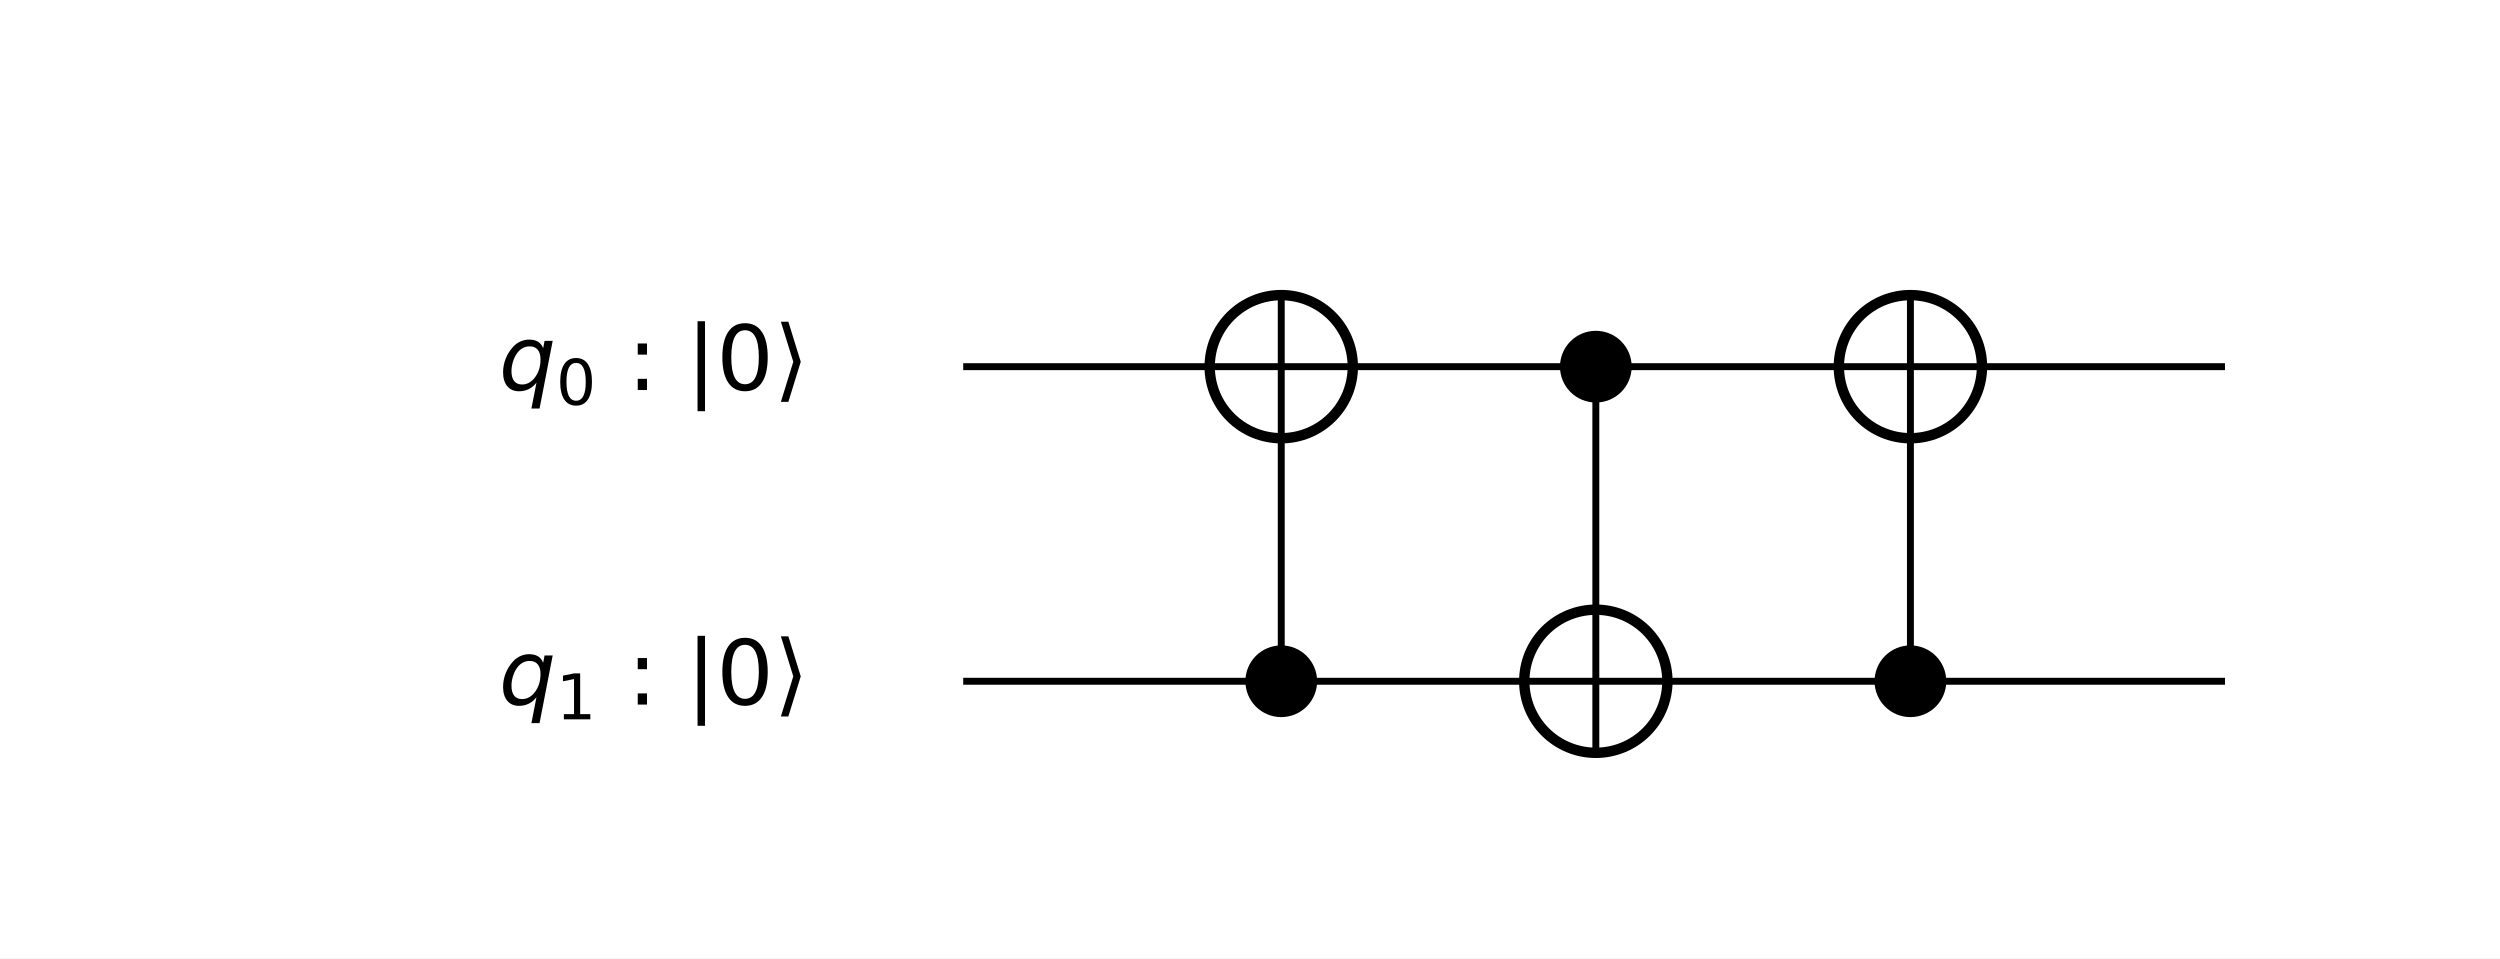
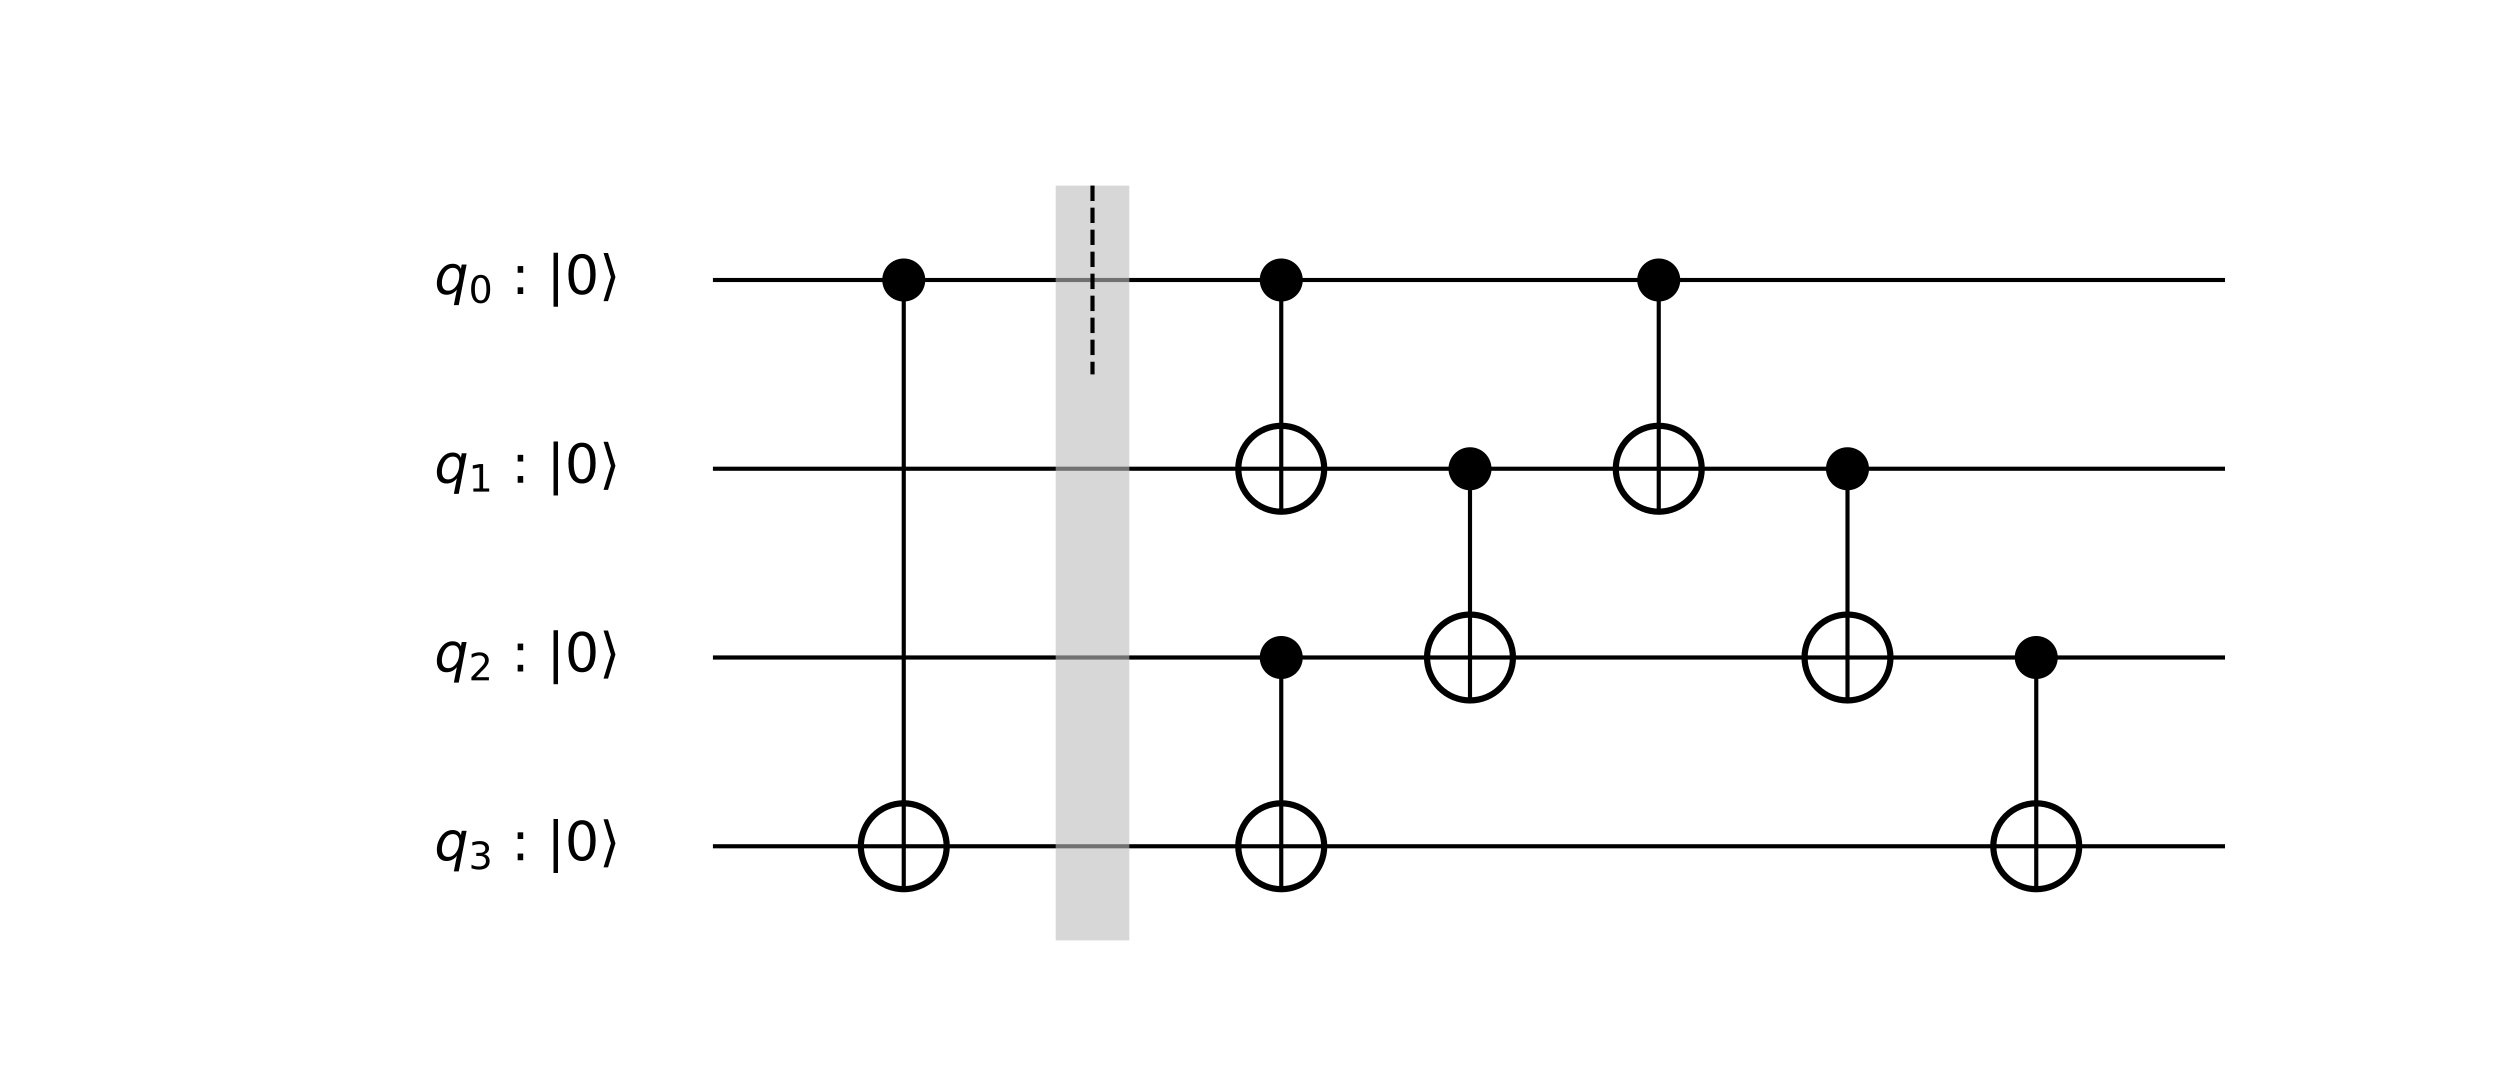
- <svg xmlns="http://www.w3.org/2000/svg" xmlns:xlink="http://www.w3.org/1999/xlink" height="138.46pt" version="1.1" viewBox="0 0 361.2 138.46" width="361.2pt">
+ <svg xmlns="http://www.w3.org/2000/svg" xmlns:xlink="http://www.w3.org/1999/xlink" height="258.86pt" version="1.1" viewBox="0 0 602 258.86" width="602pt">
  <defs>
    <style type="text/css">
*{stroke-linecap:butt;stroke-linejoin:round;}
  </style>
  </defs>
  <g id="figure_1">
    <g id="patch_1">
-       <path d="M 0 138.46  L 361.2 138.46  L 361.2 0  L 0 0  z " style="fill:#ffffff;" />
+       <path d="M 0 258.86  L 602 258.86  L 602 0  L 0 0  z " style="fill:#ffffff;" />
    </g>
    <g id="axes_1">
      <g id="line2d_1">
-         <path clip-path="url(#p0bcfb9b817)" d="M 185.115 98.427  L 185.115 52.976  " style="fill:none;stroke:#000000;stroke-linecap:square;" />
+         <path clip-path="url(#p59e0d4b0b1)" d="M 217.623 203.777  L 217.623 67.424  " style="fill:none;stroke:#000000;stroke-linecap:square;" />
      </g>
      <g id="line2d_2">
-         <path clip-path="url(#p0bcfb9b817)" d="M 230.566 98.427  L 230.566 52.976  " style="fill:none;stroke:#000000;stroke-linecap:square;" />
+         <path clip-path="url(#p59e0d4b0b1)" d="M 308.525 203.777  L 308.525 158.326  " style="fill:none;stroke:#000000;stroke-linecap:square;" />
      </g>
      <g id="line2d_3">
-         <path clip-path="url(#p0bcfb9b817)" d="M 276.017 98.427  L 276.017 52.976  " style="fill:none;stroke:#000000;stroke-linecap:square;" />
+         <path clip-path="url(#p59e0d4b0b1)" d="M 308.525 112.875  L 308.525 67.424  " style="fill:none;stroke:#000000;stroke-linecap:square;" />
      </g>
      <g id="line2d_4">
-         <path clip-path="url(#p0bcfb9b817)" d="M 139.664 52.976  L 321.468 52.976  " style="fill:none;stroke:#000000;stroke-linecap:square;" />
+         <path clip-path="url(#p59e0d4b0b1)" d="M 353.976 158.326  L 353.976 112.875  " style="fill:none;stroke:#000000;stroke-linecap:square;" />
      </g>
      <g id="line2d_5">
-         <path clip-path="url(#p0bcfb9b817)" d="M 139.664 98.427  L 321.468 98.427  " style="fill:none;stroke:#000000;stroke-linecap:square;" />
+         <path clip-path="url(#p59e0d4b0b1)" d="M 399.427 112.875  L 399.427 67.424  " style="fill:none;stroke:#000000;stroke-linecap:square;" />
+       </g>
+       <g id="line2d_6">
+         <path clip-path="url(#p59e0d4b0b1)" d="M 444.878 158.326  L 444.878 112.875  " style="fill:none;stroke:#000000;stroke-linecap:square;" />
+       </g>
+       <g id="line2d_7">
+         <path clip-path="url(#p59e0d4b0b1)" d="M 490.329 203.777  L 490.329 158.326  " style="fill:none;stroke:#000000;stroke-linecap:square;" />
+       </g>
+       <g id="line2d_8">
+         <path clip-path="url(#p59e0d4b0b1)" d="M 172.172 67.424  L 535.78 67.424  " style="fill:none;stroke:#000000;stroke-linecap:square;" />
+       </g>
+       <g id="line2d_9">
+         <path clip-path="url(#p59e0d4b0b1)" d="M 172.172 112.875  L 535.78 112.875  " style="fill:none;stroke:#000000;stroke-linecap:square;" />
+       </g>
+       <g id="line2d_10">
+         <path clip-path="url(#p59e0d4b0b1)" d="M 172.172 158.326  L 535.78 158.326  " style="fill:none;stroke:#000000;stroke-linecap:square;" />
+       </g>
+       <g id="line2d_11">
+         <path clip-path="url(#p59e0d4b0b1)" d="M 172.172 203.777  L 535.78 203.777  " style="fill:none;stroke:#000000;stroke-linecap:square;" />
      </g>
      <g id="patch_2">
-         <path clip-path="url(#p0bcfb9b817)" d="M 185.115 102.858  C 186.29 102.858 187.418 102.392 188.249 101.561  C 189.08 100.73 189.546 99.602 189.546 98.427  C 189.546 97.252 189.08 96.124 188.249 95.293  C 187.418 94.462 186.29 93.996 185.115 93.996  C 183.94 93.996 182.812 94.462 181.981 95.293  C 181.15 96.124 180.684 97.252 180.684 98.427  C 180.684 99.602 181.15 100.73 181.981 101.561  C 182.812 102.392 183.94 102.858 185.115 102.858  z " style="stroke:#000000;stroke-linejoin:miter;stroke-width:1.5;" />
+         <path clip-path="url(#p59e0d4b0b1)" d="M 254.211 226.502  L 271.937 226.502  L 271.937 44.699  L 254.211 44.699  z " style="fill:#bdbdbd;opacity:0.6;" />
      </g>
      <g id="patch_3">
-         <path clip-path="url(#p0bcfb9b817)" d="M 185.115 63.316  C 187.857 63.316 190.488 62.227 192.427 60.288  C 194.366 58.349 195.455 55.718 195.455 52.976  C 195.455 50.234 194.366 47.603 192.427 45.664  C 190.488 43.725 187.857 42.636 185.115 42.636  C 182.373 42.636 179.742 43.725 177.803 45.664  C 175.864 47.603 174.775 50.234 174.775 52.976  C 174.775 55.718 175.864 58.349 177.803 60.288  C 179.742 62.227 182.373 63.316 185.115 63.316  z " style="fill:#ffffff;stroke:#000000;stroke-linejoin:miter;stroke-width:1.5;" />
+         <path clip-path="url(#p59e0d4b0b1)" d="M 217.623 71.855  C 218.798 71.855 219.926 71.389 220.757 70.558  C 221.588 69.727 222.054 68.599 222.054 67.424  C 222.054 66.249 221.588 65.121 220.757 64.29  C 219.926 63.459 218.798 62.993 217.623 62.993  C 216.448 62.993 215.32 63.459 214.489 64.29  C 213.658 65.121 213.192 66.249 213.192 67.424  C 213.192 68.599 213.658 69.727 214.489 70.558  C 215.32 71.389 216.448 71.855 217.623 71.855  z " style="stroke:#000000;stroke-linejoin:miter;stroke-width:1.5;" />
      </g>
      <g id="patch_4">
-         <path clip-path="url(#p0bcfb9b817)" d="M 230.566 57.407  C 231.741 57.407 232.869 56.941 233.7 56.11  C 234.531 55.279 234.997 54.151 234.997 52.976  C 234.997 51.801 234.531 50.673 233.7 49.842  C 232.869 49.011 231.741 48.545 230.566 48.545  C 229.391 48.545 228.263 49.011 227.432 49.842  C 226.601 50.673 226.135 51.801 226.135 52.976  C 226.135 54.151 226.601 55.279 227.432 56.11  C 228.263 56.941 229.391 57.407 230.566 57.407  z " style="stroke:#000000;stroke-linejoin:miter;stroke-width:1.5;" />
+         <path clip-path="url(#p59e0d4b0b1)" d="M 217.623 214.117  C 220.365 214.117 222.996 213.028 224.935 211.089  C 226.874 209.15 227.963 206.519 227.963 203.777  C 227.963 201.035 226.874 198.404 224.935 196.465  C 222.996 194.526 220.365 193.437 217.623 193.437  C 214.881 193.437 212.25 194.526 210.311 196.465  C 208.372 198.404 207.283 201.035 207.283 203.777  C 207.283 206.519 208.372 209.15 210.311 211.089  C 212.25 213.028 214.881 214.117 217.623 214.117  z " style="fill:#ffffff;stroke:#000000;stroke-linejoin:miter;stroke-width:1.5;" />
      </g>
      <g id="patch_5">
-         <path clip-path="url(#p0bcfb9b817)" d="M 230.566 108.767  C 233.308 108.767 235.939 107.678 237.878 105.739  C 239.817 103.8 240.906 101.169 240.906 98.427  C 240.906 95.685 239.817 93.054 237.878 91.115  C 235.939 89.176 233.308 88.087 230.566 88.087  C 227.824 88.087 225.193 89.176 223.254 91.115  C 221.315 93.054 220.226 95.685 220.226 98.427  C 220.226 101.169 221.315 103.8 223.254 105.739  C 225.193 107.678 227.824 108.767 230.566 108.767  z " style="fill:#ffffff;stroke:#000000;stroke-linejoin:miter;stroke-width:1.5;" />
+         <path clip-path="url(#p59e0d4b0b1)" d="M 308.525 162.757  C 309.7 162.757 310.828 162.291 311.659 161.46  C 312.49 160.629 312.956 159.501 312.956 158.326  C 312.956 157.151 312.49 156.023 311.659 155.192  C 310.828 154.361 309.7 153.895 308.525 153.895  C 307.35 153.895 306.222 154.361 305.391 155.192  C 304.56 156.023 304.094 157.151 304.094 158.326  C 304.094 159.501 304.56 160.629 305.391 161.46  C 306.222 162.291 307.35 162.757 308.525 162.757  z " style="stroke:#000000;stroke-linejoin:miter;stroke-width:1.5;" />
      </g>
      <g id="patch_6">
-         <path clip-path="url(#p0bcfb9b817)" d="M 276.017 102.858  C 277.192 102.858 278.32 102.392 279.151 101.561  C 279.982 100.73 280.448 99.602 280.448 98.427  C 280.448 97.252 279.982 96.124 279.151 95.293  C 278.32 94.462 277.192 93.996 276.017 93.996  C 274.842 93.996 273.714 94.462 272.883 95.293  C 272.052 96.124 271.586 97.252 271.586 98.427  C 271.586 99.602 272.052 100.73 272.883 101.561  C 273.714 102.392 274.842 102.858 276.017 102.858  z " style="stroke:#000000;stroke-linejoin:miter;stroke-width:1.5;" />
+         <path clip-path="url(#p59e0d4b0b1)" d="M 308.525 214.117  C 311.267 214.117 313.898 213.028 315.837 211.089  C 317.776 209.15 318.865 206.519 318.865 203.777  C 318.865 201.035 317.776 198.404 315.837 196.465  C 313.898 194.526 311.267 193.437 308.525 193.437  C 305.783 193.437 303.152 194.526 301.213 196.465  C 299.274 198.404 298.185 201.035 298.185 203.777  C 298.185 206.519 299.274 209.15 301.213 211.089  C 303.152 213.028 305.783 214.117 308.525 214.117  z " style="fill:#ffffff;stroke:#000000;stroke-linejoin:miter;stroke-width:1.5;" />
      </g>
      <g id="patch_7">
-         <path clip-path="url(#p0bcfb9b817)" d="M 276.017 63.316  C 278.759 63.316 281.39 62.227 283.329 60.288  C 285.268 58.349 286.357 55.718 286.357 52.976  C 286.357 50.234 285.268 47.603 283.329 45.664  C 281.39 43.725 278.759 42.636 276.017 42.636  C 273.275 42.636 270.644 43.725 268.705 45.664  C 266.766 47.603 265.677 50.234 265.677 52.976  C 265.677 55.718 266.766 58.349 268.705 60.288  C 270.644 62.227 273.275 63.316 276.017 63.316  z " style="fill:#ffffff;stroke:#000000;stroke-linejoin:miter;stroke-width:1.5;" />
-       </g>
-       <g id="line2d_6">
-         <path clip-path="url(#p0bcfb9b817)" d="M 185.115 63.316  L 185.115 42.636  " style="fill:none;stroke:#000000;stroke-linecap:square;" />
-       </g>
-       <g id="line2d_7">
-         <path clip-path="url(#p0bcfb9b817)" d="M 174.775 52.976  L 195.455 52.976  " style="fill:none;stroke:#000000;stroke-linecap:square;" />
-       </g>
-       <g id="line2d_8">
-         <path clip-path="url(#p0bcfb9b817)" d="M 230.566 108.767  L 230.566 88.087  " style="fill:none;stroke:#000000;stroke-linecap:square;" />
-       </g>
-       <g id="line2d_9">
-         <path clip-path="url(#p0bcfb9b817)" d="M 220.226 98.427  L 240.906 98.427  " style="fill:none;stroke:#000000;stroke-linecap:square;" />
-       </g>
-       <g id="line2d_10">
-         <path clip-path="url(#p0bcfb9b817)" d="M 276.017 63.316  L 276.017 42.636  " style="fill:none;stroke:#000000;stroke-linecap:square;" />
-       </g>
-       <g id="line2d_11">
-         <path clip-path="url(#p0bcfb9b817)" d="M 265.677 52.976  L 286.357 52.976  " style="fill:none;stroke:#000000;stroke-linecap:square;" />
+         <path clip-path="url(#p59e0d4b0b1)" d="M 308.525 71.855  C 309.7 71.855 310.828 71.389 311.659 70.558  C 312.49 69.727 312.956 68.599 312.956 67.424  C 312.956 66.249 312.49 65.121 311.659 64.29  C 310.828 63.459 309.7 62.993 308.525 62.993  C 307.35 62.993 306.222 63.459 305.391 64.29  C 304.56 65.121 304.094 66.249 304.094 67.424  C 304.094 68.599 304.56 69.727 305.391 70.558  C 306.222 71.389 307.35 71.855 308.525 71.855  z " style="stroke:#000000;stroke-linejoin:miter;stroke-width:1.5;" />
+       </g>
+       <g id="patch_8">
+         <path clip-path="url(#p59e0d4b0b1)" d="M 308.525 123.215  C 311.267 123.215 313.898 122.126 315.837 120.187  C 317.776 118.248 318.865 115.617 318.865 112.875  C 318.865 110.133 317.776 107.502 315.837 105.563  C 313.898 103.624 311.267 102.535 308.525 102.535  C 305.783 102.535 303.152 103.624 301.213 105.563  C 299.274 107.502 298.185 110.133 298.185 112.875  C 298.185 115.617 299.274 118.248 301.213 120.187  C 303.152 122.126 305.783 123.215 308.525 123.215  z " style="fill:#ffffff;stroke:#000000;stroke-linejoin:miter;stroke-width:1.5;" />
+       </g>
+       <g id="patch_9">
+         <path clip-path="url(#p59e0d4b0b1)" d="M 353.976 117.306  C 355.151 117.306 356.279 116.84 357.11 116.009  C 357.941 115.178 358.407 114.05 358.407 112.875  C 358.407 111.7 357.941 110.572 357.11 109.741  C 356.279 108.91 355.151 108.444 353.976 108.444  C 352.801 108.444 351.673 108.91 350.842 109.741  C 350.011 110.572 349.545 111.7 349.545 112.875  C 349.545 114.05 350.011 115.178 350.842 116.009  C 351.673 116.84 352.801 117.306 353.976 117.306  z " style="stroke:#000000;stroke-linejoin:miter;stroke-width:1.5;" />
+       </g>
+       <g id="patch_10">
+         <path clip-path="url(#p59e0d4b0b1)" d="M 353.976 168.666  C 356.718 168.666 359.349 167.577 361.288 165.638  C 363.227 163.699 364.316 161.068 364.316 158.326  C 364.316 155.584 363.227 152.953 361.288 151.014  C 359.349 149.075 356.718 147.986 353.976 147.986  C 351.234 147.986 348.603 149.075 346.664 151.014  C 344.725 152.953 343.636 155.584 343.636 158.326  C 343.636 161.068 344.725 163.699 346.664 165.638  C 348.603 167.577 351.234 168.666 353.976 168.666  z " style="fill:#ffffff;stroke:#000000;stroke-linejoin:miter;stroke-width:1.5;" />
+       </g>
+       <g id="patch_11">
+         <path clip-path="url(#p59e0d4b0b1)" d="M 399.427 71.855  C 400.602 71.855 401.73 71.389 402.561 70.558  C 403.392 69.727 403.858 68.599 403.858 67.424  C 403.858 66.249 403.392 65.121 402.561 64.29  C 401.73 63.459 400.602 62.993 399.427 62.993  C 398.252 62.993 397.124 63.459 396.293 64.29  C 395.462 65.121 394.996 66.249 394.996 67.424  C 394.996 68.599 395.462 69.727 396.293 70.558  C 397.124 71.389 398.252 71.855 399.427 71.855  z " style="stroke:#000000;stroke-linejoin:miter;stroke-width:1.5;" />
+       </g>
+       <g id="patch_12">
+         <path clip-path="url(#p59e0d4b0b1)" d="M 399.427 123.215  C 402.169 123.215 404.8 122.126 406.739 120.187  C 408.678 118.248 409.767 115.617 409.767 112.875  C 409.767 110.133 408.678 107.502 406.739 105.563  C 404.8 103.624 402.169 102.535 399.427 102.535  C 396.685 102.535 394.054 103.624 392.115 105.563  C 390.176 107.502 389.087 110.133 389.087 112.875  C 389.087 115.617 390.176 118.248 392.115 120.187  C 394.054 122.126 396.685 123.215 399.427 123.215  z " style="fill:#ffffff;stroke:#000000;stroke-linejoin:miter;stroke-width:1.5;" />
+       </g>
+       <g id="patch_13">
+         <path clip-path="url(#p59e0d4b0b1)" d="M 444.878 117.306  C 446.053 117.306 447.181 116.84 448.012 116.009  C 448.843 115.178 449.309 114.05 449.309 112.875  C 449.309 111.7 448.843 110.572 448.012 109.741  C 447.181 108.91 446.053 108.444 444.878 108.444  C 443.703 108.444 442.575 108.91 441.744 109.741  C 440.913 110.572 440.447 111.7 440.447 112.875  C 440.447 114.05 440.913 115.178 441.744 116.009  C 442.575 116.84 443.703 117.306 444.878 117.306  z " style="stroke:#000000;stroke-linejoin:miter;stroke-width:1.5;" />
+       </g>
+       <g id="patch_14">
+         <path clip-path="url(#p59e0d4b0b1)" d="M 444.878 168.666  C 447.62 168.666 450.251 167.577 452.19 165.638  C 454.129 163.699 455.218 161.068 455.218 158.326  C 455.218 155.584 454.129 152.953 452.19 151.014  C 450.251 149.075 447.62 147.986 444.878 147.986  C 442.136 147.986 439.505 149.075 437.566 151.014  C 435.627 152.953 434.538 155.584 434.538 158.326  C 434.538 161.068 435.627 163.699 437.566 165.638  C 439.505 167.577 442.136 168.666 444.878 168.666  z " style="fill:#ffffff;stroke:#000000;stroke-linejoin:miter;stroke-width:1.5;" />
+       </g>
+       <g id="patch_15">
+         <path clip-path="url(#p59e0d4b0b1)" d="M 490.329 162.757  C 491.504 162.757 492.632 162.291 493.463 161.46  C 494.294 160.629 494.76 159.501 494.76 158.326  C 494.76 157.151 494.294 156.023 493.463 155.192  C 492.632 154.361 491.504 153.895 490.329 153.895  C 489.154 153.895 488.026 154.361 487.195 155.192  C 486.364 156.023 485.898 157.151 485.898 158.326  C 485.898 159.501 486.364 160.629 487.195 161.46  C 488.026 162.291 489.154 162.757 490.329 162.757  z " style="stroke:#000000;stroke-linejoin:miter;stroke-width:1.5;" />
+       </g>
+       <g id="patch_16">
+         <path clip-path="url(#p59e0d4b0b1)" d="M 490.329 214.117  C 493.071 214.117 495.702 213.028 497.641 211.089  C 499.58 209.15 500.669 206.519 500.669 203.777  C 500.669 201.035 499.58 198.404 497.641 196.465  C 495.702 194.526 493.071 193.437 490.329 193.437  C 487.587 193.437 484.956 194.526 483.017 196.465  C 481.078 198.404 479.989 201.035 479.989 203.777  C 479.989 206.519 481.078 209.15 483.017 211.089  C 484.956 213.028 487.587 214.117 490.329 214.117  z " style="fill:#ffffff;stroke:#000000;stroke-linejoin:miter;stroke-width:1.5;" />
+       </g>
+       <g id="line2d_12">
+         <path clip-path="url(#p59e0d4b0b1)" d="M 217.623 214.117  L 217.623 193.437  " style="fill:none;stroke:#000000;stroke-linecap:square;" />
+       </g>
+       <g id="line2d_13">
+         <path clip-path="url(#p59e0d4b0b1)" d="M 207.283 203.777  L 227.963 203.777  " style="fill:none;stroke:#000000;stroke-linecap:square;" />
+       </g>
+       <g id="line2d_14">
+         <path clip-path="url(#p59e0d4b0b1)" d="M 308.525 214.117  L 308.525 193.437  " style="fill:none;stroke:#000000;stroke-linecap:square;" />
+       </g>
+       <g id="line2d_15">
+         <path clip-path="url(#p59e0d4b0b1)" d="M 298.185 203.777  L 318.865 203.777  " style="fill:none;stroke:#000000;stroke-linecap:square;" />
+       </g>
+       <g id="line2d_16">
+         <path clip-path="url(#p59e0d4b0b1)" d="M 308.525 123.215  L 308.525 102.535  " style="fill:none;stroke:#000000;stroke-linecap:square;" />
+       </g>
+       <g id="line2d_17">
+         <path clip-path="url(#p59e0d4b0b1)" d="M 298.185 112.875  L 318.865 112.875  " style="fill:none;stroke:#000000;stroke-linecap:square;" />
+       </g>
+       <g id="line2d_18">
+         <path clip-path="url(#p59e0d4b0b1)" d="M 353.976 168.666  L 353.976 147.986  " style="fill:none;stroke:#000000;stroke-linecap:square;" />
+       </g>
+       <g id="line2d_19">
+         <path clip-path="url(#p59e0d4b0b1)" d="M 343.636 158.326  L 364.316 158.326  " style="fill:none;stroke:#000000;stroke-linecap:square;" />
+       </g>
+       <g id="line2d_20">
+         <path clip-path="url(#p59e0d4b0b1)" d="M 399.427 123.215  L 399.427 102.535  " style="fill:none;stroke:#000000;stroke-linecap:square;" />
+       </g>
+       <g id="line2d_21">
+         <path clip-path="url(#p59e0d4b0b1)" d="M 389.087 112.875  L 409.767 112.875  " style="fill:none;stroke:#000000;stroke-linecap:square;" />
+       </g>
+       <g id="line2d_22">
+         <path clip-path="url(#p59e0d4b0b1)" d="M 444.878 168.666  L 444.878 147.986  " style="fill:none;stroke:#000000;stroke-linecap:square;" />
+       </g>
+       <g id="line2d_23">
+         <path clip-path="url(#p59e0d4b0b1)" d="M 434.538 158.326  L 455.218 158.326  " style="fill:none;stroke:#000000;stroke-linecap:square;" />
+       </g>
+       <g id="line2d_24">
+         <path clip-path="url(#p59e0d4b0b1)" d="M 490.329 214.117  L 490.329 193.437  " style="fill:none;stroke:#000000;stroke-linecap:square;" />
+       </g>
+       <g id="line2d_25">
+         <path clip-path="url(#p59e0d4b0b1)" d="M 479.989 203.777  L 500.669 203.777  " style="fill:none;stroke:#000000;stroke-linecap:square;" />
+       </g>
+       <g id="line2d_26">
+         <path clip-path="url(#p59e0d4b0b1)" d="M 263.074 44.699  L 263.074 90.15  " style="fill:none;stroke:#000000;stroke-dasharray:3.7,1.6;stroke-dashoffset:0;" />
      </g>
      <g id="text_1">
-         <g clip-path="url(#p0bcfb9b817)">
+         <g clip-path="url(#p59e0d4b0b1)">
          <defs>
            <path d="M 41.703 8.203  Q 38.094 3.469 33.172 1.016  Q 28.266 -1.422 22.312 -1.422  Q 14.016 -1.422 9.297 4.172  Q 4.594 9.766 4.594 19.578  Q 4.594 27.484 7.5 34.859  Q 10.406 42.234 15.828 48.094  Q 19.344 51.906 23.906 53.953  Q 28.469 56 33.5 56  Q 39.547 56 43.453 53.609  Q 47.359 51.219 49.125 46.391  L 50.688 54.594  L 59.719 54.594  L 45.125 -20.609  L 36.078 -20.609  z M 13.922 20.906  Q 13.922 13.672 16.938 9.891  Q 19.969 6.109 25.688 6.109  Q 34.188 6.109 40.188 14.234  Q 46.188 22.359 46.188 33.984  Q 46.188 41.016 43.078 44.75  Q 39.984 48.484 34.188 48.484  Q 29.938 48.484 26.312 46.5  Q 22.703 44.531 20.016 40.719  Q 17.188 36.719 15.547 31.344  Q 13.922 25.984 13.922 20.906  z " id="DejaVuSans-Oblique-113" />
            <path d="M 31.781 66.406  Q 24.172 66.406 20.328 58.906  Q 16.5 51.422 16.5 36.375  Q 16.5 21.391 20.328 13.891  Q 24.172 6.391 31.781 6.391  Q 39.453 6.391 43.281 13.891  Q 47.125 21.391 47.125 36.375  Q 47.125 51.422 43.281 58.906  Q 39.453 66.406 31.781 66.406  z M 31.781 74.219  Q 44.047 74.219 50.516 64.516  Q 56.984 54.828 56.984 36.375  Q 56.984 17.969 50.516 8.266  Q 44.047 -1.422 31.781 -1.422  Q 19.531 -1.422 13.062 8.266  Q 6.594 17.969 6.594 36.375  Q 6.594 54.828 13.062 64.516  Q 19.531 74.219 31.781 74.219  z " id="DejaVuSans-48" />
            <path id="DejaVuSans-32" />
            <path d="M 11.719 12.406  L 22.016 12.406  L 22.016 0  L 11.719 0  z M 11.719 51.703  L 22.016 51.703  L 22.016 39.312  L 11.719 39.312  z " id="DejaVuSans-58" />
            <path d="M 21 76.422  L 21 -23.578  L 12.703 -23.578  L 12.703 76.422  z " id="DejaVuSans-124" />
            <path d="M 30.078 31.344  L 16.312 -13.188  L 8.016 -13.188  L 21.781 31.344  L 8.016 75.875  L 16.312 75.875  z " id="DejaVuSans-10217" />
          </defs>
-           <g transform="translate(72.0885 56.421)scale(0.13 -0.13)">
+           <g transform="translate(104.5965 70.869)scale(0.13 -0.13)">
            <use transform="translate(0 0.578125)" xlink:href="#DejaVuSans-Oblique-113" />
            <use transform="translate(63.47656 -15.82812)scale(0.7)" xlink:href="#DejaVuSans-48" />
            <use transform="translate(110.7471 0.578125)" xlink:href="#DejaVuSans-32" />
            <use transform="translate(142.5342 0.578125)" xlink:href="#DejaVuSans-58" />
            <use transform="translate(176.2256 0.578125)" xlink:href="#DejaVuSans-32" />
            <use transform="translate(208.0127 0.578125)" xlink:href="#DejaVuSans-124" />
            <use transform="translate(241.7041 0.578125)" xlink:href="#DejaVuSans-48" />
            <use transform="translate(305.3271 0.578125)" xlink:href="#DejaVuSans-10217" />
          </g>
        </g>
      </g>
      <g id="text_2">
-         <g clip-path="url(#p0bcfb9b817)">
+         <g clip-path="url(#p59e0d4b0b1)">
          <defs>
            <path d="M 12.406 8.297  L 28.516 8.297  L 28.516 63.922  L 10.984 60.406  L 10.984 69.391  L 28.422 72.906  L 38.281 72.906  L 38.281 8.297  L 54.391 8.297  L 54.391 0  L 12.406 0  z " id="DejaVuSans-49" />
          </defs>
-           <g transform="translate(72.0885 101.872)scale(0.13 -0.13)">
+           <g transform="translate(104.5965 116.32)scale(0.13 -0.13)">
            <use transform="translate(0 0.578125)" xlink:href="#DejaVuSans-Oblique-113" />
            <use transform="translate(63.47656 -15.82812)scale(0.7)" xlink:href="#DejaVuSans-49" />
+             <use transform="translate(110.7471 0.578125)" xlink:href="#DejaVuSans-32" />
+             <use transform="translate(142.5342 0.578125)" xlink:href="#DejaVuSans-58" />
+             <use transform="translate(176.2256 0.578125)" xlink:href="#DejaVuSans-32" />
+             <use transform="translate(208.0127 0.578125)" xlink:href="#DejaVuSans-124" />
+             <use transform="translate(241.7041 0.578125)" xlink:href="#DejaVuSans-48" />
+             <use transform="translate(305.3271 0.578125)" xlink:href="#DejaVuSans-10217" />
+           </g>
+         </g>
+       </g>
+       <g id="text_3">
+         <g clip-path="url(#p59e0d4b0b1)">
+           <defs>
+             <path d="M 19.188 8.297  L 53.609 8.297  L 53.609 0  L 7.328 0  L 7.328 8.297  Q 12.938 14.109 22.625 23.891  Q 32.328 33.688 34.812 36.531  Q 39.547 41.844 41.422 45.531  Q 43.312 49.219 43.312 52.781  Q 43.312 58.594 39.234 62.25  Q 35.156 65.922 28.609 65.922  Q 23.969 65.922 18.812 64.312  Q 13.672 62.703 7.812 59.422  L 7.812 69.391  Q 13.766 71.781 18.938 73  Q 24.125 74.219 28.422 74.219  Q 39.75 74.219 46.484 68.547  Q 53.219 62.891 53.219 53.422  Q 53.219 48.922 51.531 44.891  Q 49.859 40.875 45.406 35.406  Q 44.188 33.984 37.641 27.219  Q 31.109 20.453 19.188 8.297  z " id="DejaVuSans-50" />
+           </defs>
+           <g transform="translate(104.5965 161.771)scale(0.13 -0.13)">
+             <use transform="translate(0 0.578125)" xlink:href="#DejaVuSans-Oblique-113" />
+             <use transform="translate(63.47656 -15.82812)scale(0.7)" xlink:href="#DejaVuSans-50" />
+             <use transform="translate(110.7471 0.578125)" xlink:href="#DejaVuSans-32" />
+             <use transform="translate(142.5342 0.578125)" xlink:href="#DejaVuSans-58" />
+             <use transform="translate(176.2256 0.578125)" xlink:href="#DejaVuSans-32" />
+             <use transform="translate(208.0127 0.578125)" xlink:href="#DejaVuSans-124" />
+             <use transform="translate(241.7041 0.578125)" xlink:href="#DejaVuSans-48" />
+             <use transform="translate(305.3271 0.578125)" xlink:href="#DejaVuSans-10217" />
+           </g>
+         </g>
+       </g>
+       <g id="text_4">
+         <g clip-path="url(#p59e0d4b0b1)">
+           <defs>
+             <path d="M 40.578 39.312  Q 47.656 37.797 51.625 33  Q 55.609 28.219 55.609 21.188  Q 55.609 10.406 48.188 4.484  Q 40.766 -1.422 27.094 -1.422  Q 22.516 -1.422 17.656 -0.516  Q 12.797 0.391 7.625 2.203  L 7.625 11.719  Q 11.719 9.328 16.594 8.109  Q 21.484 6.891 26.812 6.891  Q 36.078 6.891 40.938 10.547  Q 45.797 14.203 45.797 21.188  Q 45.797 27.641 41.281 31.266  Q 36.766 34.906 28.719 34.906  L 20.219 34.906  L 20.219 43.016  L 29.109 43.016  Q 36.375 43.016 40.234 45.922  Q 44.094 48.828 44.094 54.297  Q 44.094 59.906 40.109 62.906  Q 36.141 65.922 28.719 65.922  Q 24.656 65.922 20.016 65.031  Q 15.375 64.156 9.812 62.312  L 9.812 71.094  Q 15.438 72.656 20.344 73.438  Q 25.25 74.219 29.594 74.219  Q 40.828 74.219 47.359 69.109  Q 53.906 64.016 53.906 55.328  Q 53.906 49.266 50.438 45.094  Q 46.969 40.922 40.578 39.312  z " id="DejaVuSans-51" />
+           </defs>
+           <g transform="translate(104.5965 207.222)scale(0.13 -0.13)">
+             <use transform="translate(0 0.578125)" xlink:href="#DejaVuSans-Oblique-113" />
+             <use transform="translate(63.47656 -15.82812)scale(0.7)" xlink:href="#DejaVuSans-51" />
            <use transform="translate(110.7471 0.578125)" xlink:href="#DejaVuSans-32" />
            <use transform="translate(142.5342 0.578125)" xlink:href="#DejaVuSans-58" />
            <use transform="translate(176.2256 0.578125)" xlink:href="#DejaVuSans-32" />
            <use transform="translate(208.0127 0.578125)" xlink:href="#DejaVuSans-124" />
            <use transform="translate(241.7041 0.578125)" xlink:href="#DejaVuSans-48" />
            <use transform="translate(305.3271 0.578125)" xlink:href="#DejaVuSans-10217" />
          </g>
        </g>
      </g>
    </g>
  </g>
  <defs>
-     <clipPath id="p0bcfb9b817">
-       <rect height="104.537" width="272.706" x="48.762" y="16.615" />
+     <clipPath id="p59e0d4b0b1">
+       <rect height="195.439" width="454.51" x="81.27" y="31.063" />
    </clipPath>
  </defs>
</svg>
